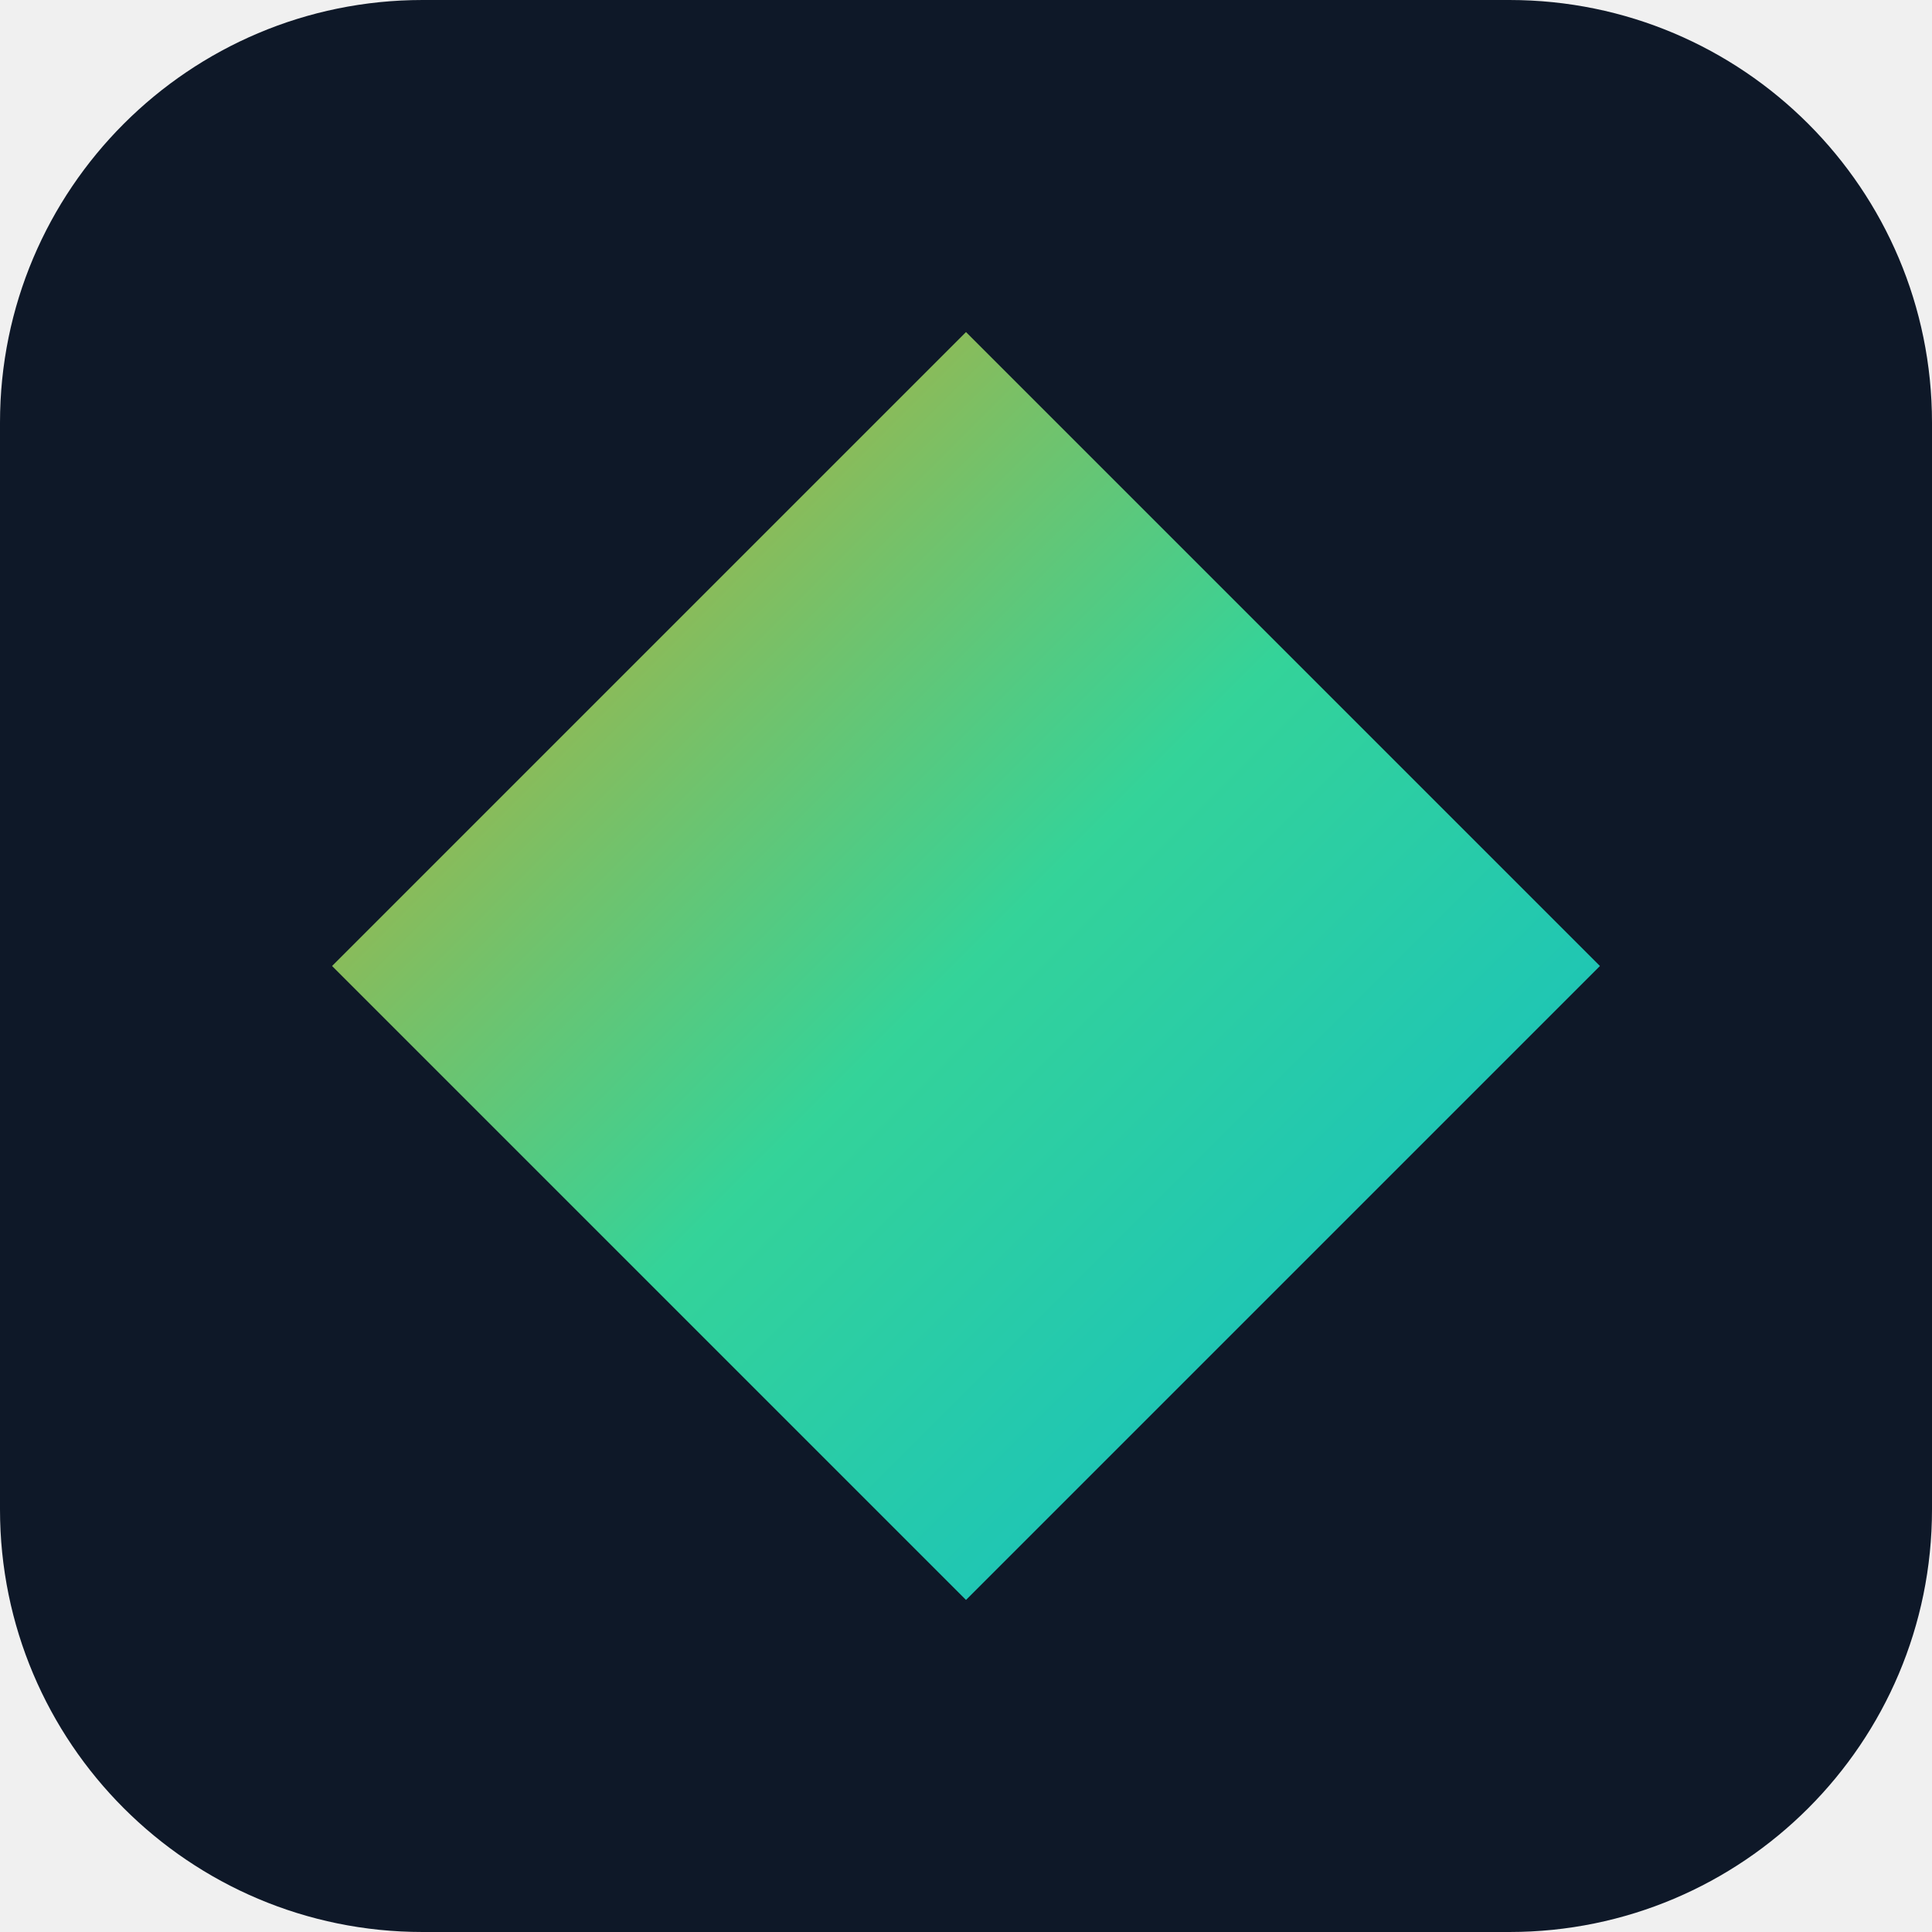
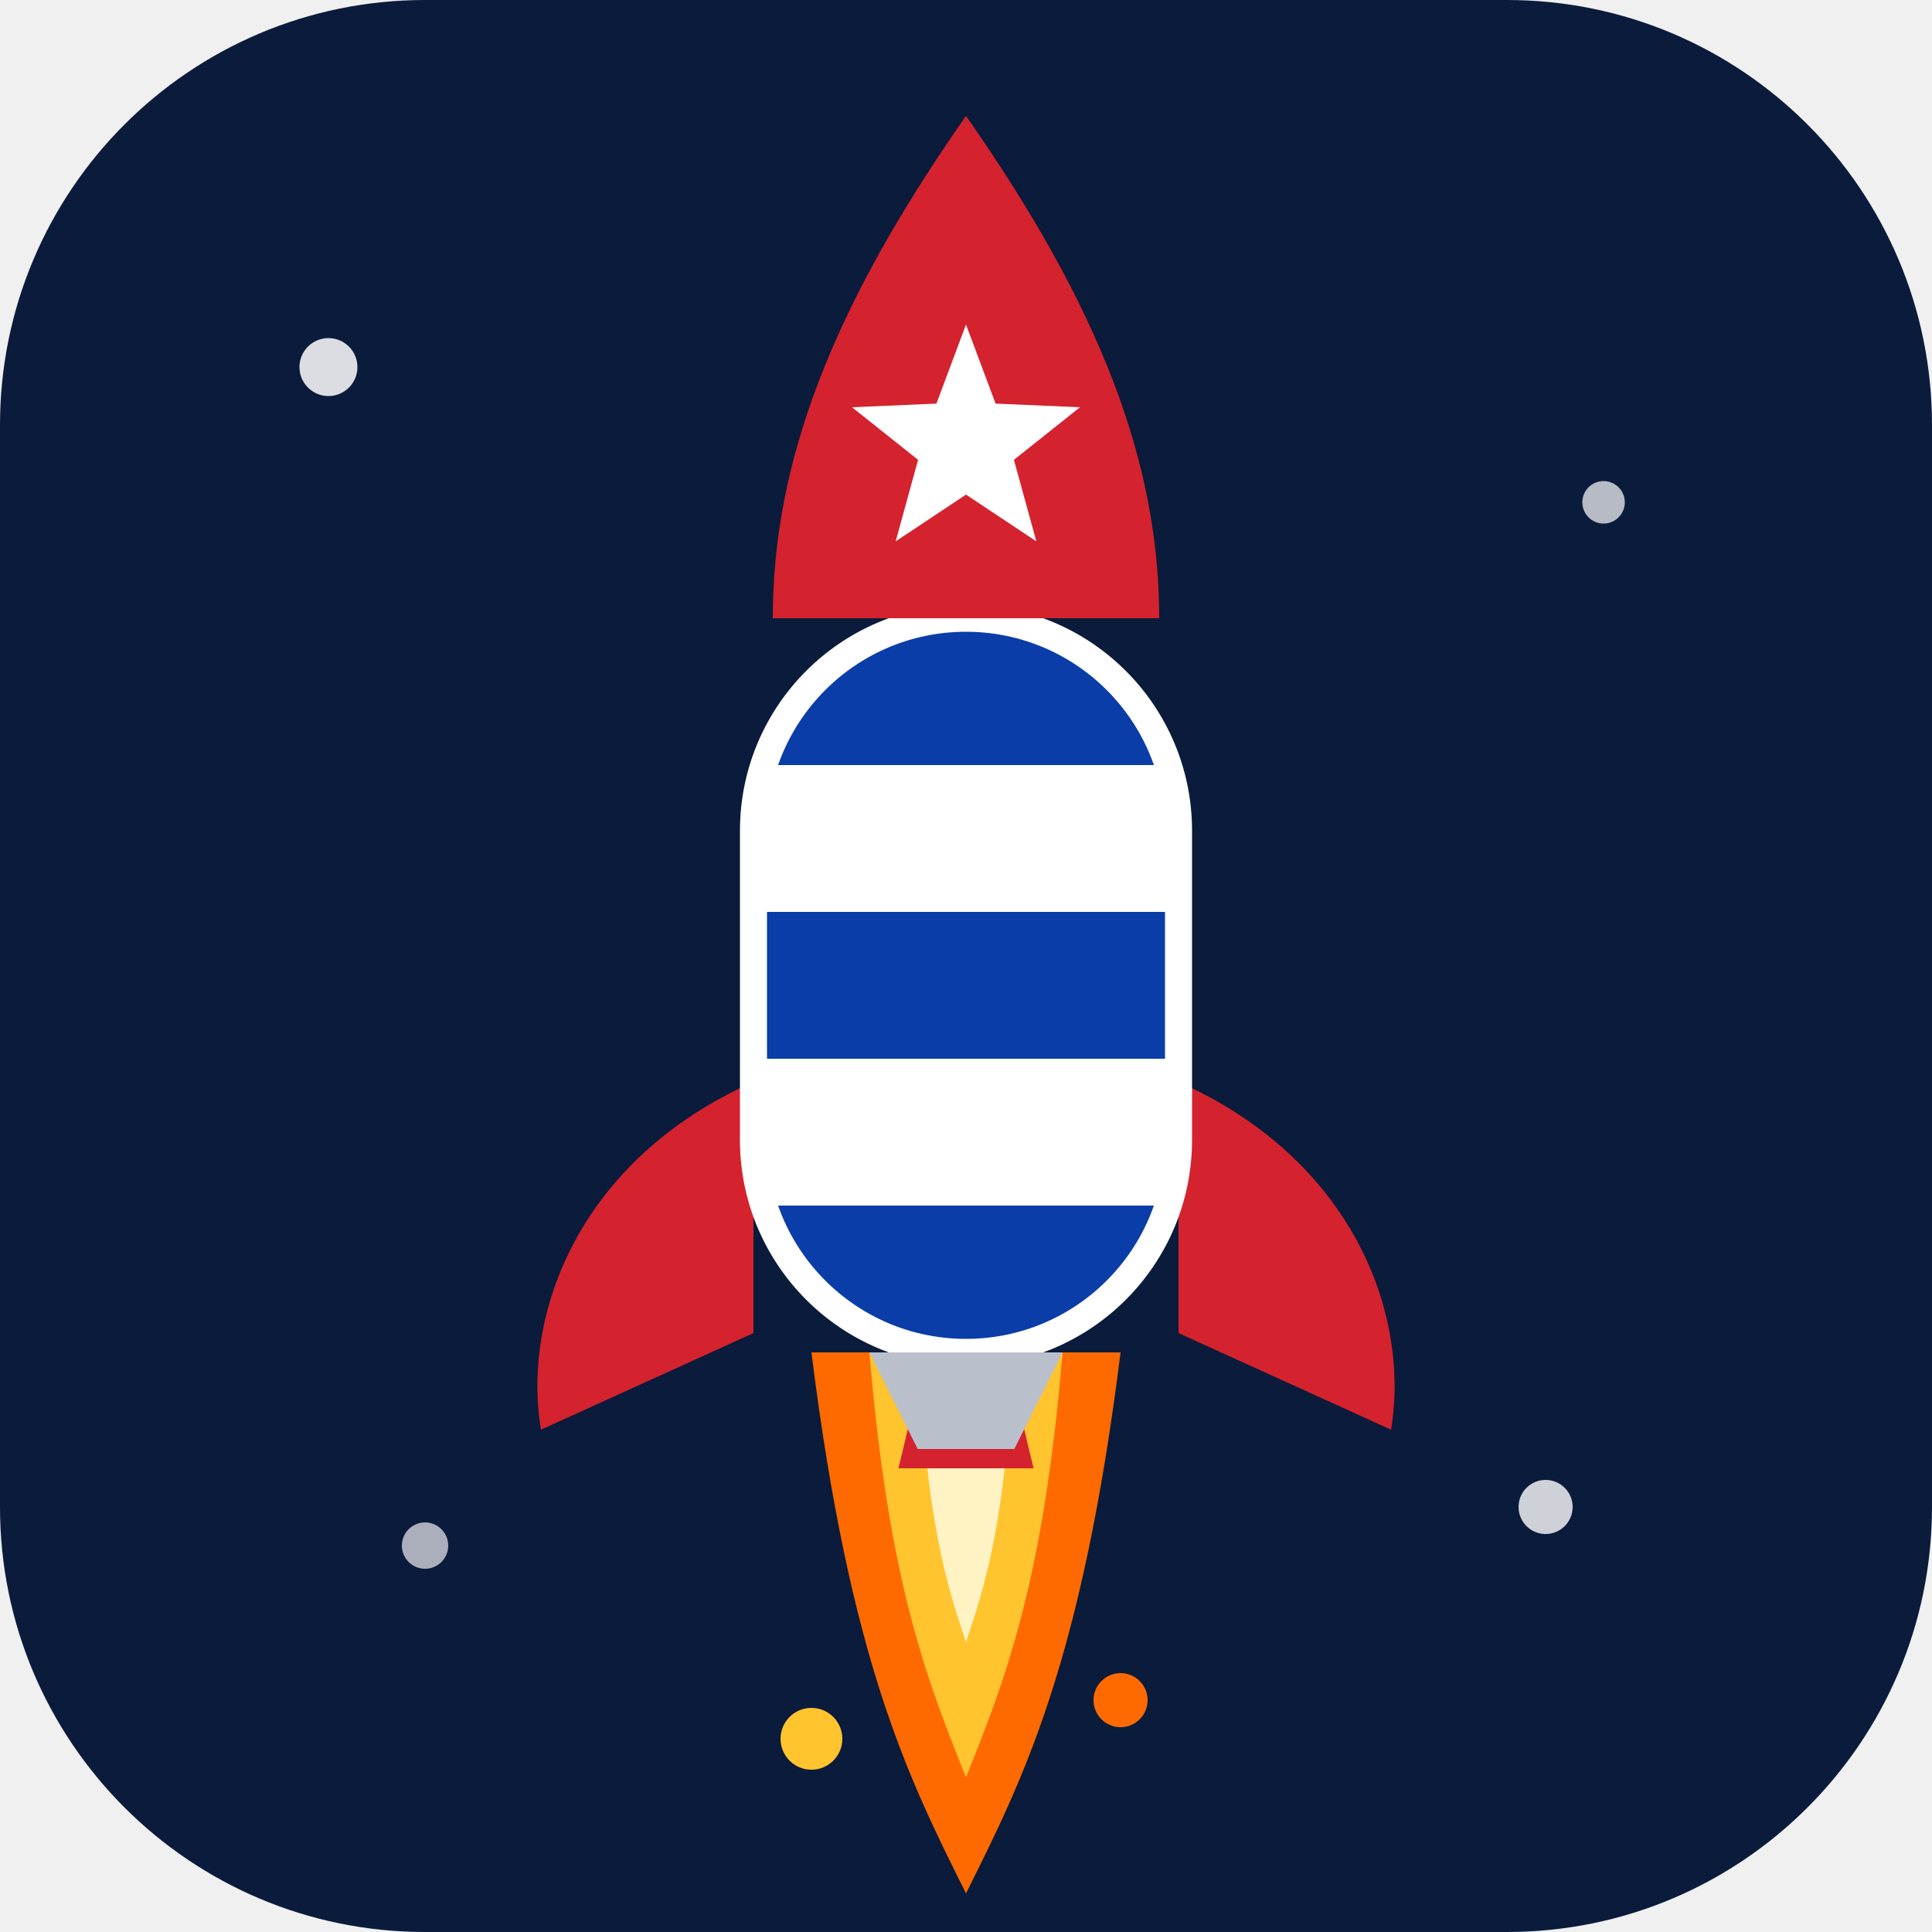
- <svg xmlns="http://www.w3.org/2000/svg" viewBox="0 0 32 32">
-   <defs>
-     <linearGradient id="g" x1="4" y1="4" x2="28" y2="28" gradientUnits="userSpaceOnUse">
-       <stop offset="0" stop-color="#f59e0b" />
-       <stop offset="0.5" stop-color="#34d399" />
-       <stop offset="1" stop-color="#06b6d4" />
-     </linearGradient>
-   </defs>
-   <rect width="32" height="32" rx="7" fill="#0e1828" />
-   <path d="M16 5.5 L26.5 16 L16 26.5 L5.5 16 Z" fill="url(#g)" />
+ <svg xmlns="http://www.w3.org/2000/svg" viewBox="0 0 100 100">
+   <rect width="100" height="100" rx="22" fill="#0B1B3B" />
+   <circle cx="17" cy="19" r="1.5" fill="#fff" opacity="0.85" />
+   <circle cx="83" cy="26" r="1.1" fill="#fff" opacity="0.7" />
+   <circle cx="22" cy="80" r="1.2" fill="#fff" opacity="0.65" />
+   <circle cx="80" cy="78" r="1.4" fill="#fff" opacity="0.8" />
+   <path d="M42 70 C44 86 47 92 50 98 C53 92 56 86 58 70 Z" fill="#FF6A00" />
+   <path d="M45 70 C46 82 48 87 50 92 C52 87 54 82 55 70 Z" fill="#FFC42E" />
+   <path d="M47.5 70 C48 79 49 82 50 85 C51 82 52 79 52.5 70 Z" fill="#FFF3C4" />
+   <circle cx="42" cy="90" r="1.6" fill="#FFC42E" />
+   <circle cx="58" cy="88" r="1.4" fill="#FF6A00" />
+   <path d="M50 56 C49 64 48 70 46.5 76 L53.5 76 C52 70 51 64 50 56 Z" fill="#D4232E" />
+   <path d="M39 56 C30 60 27 68 28 74 L39 69 Z" fill="#D4232E" />
+   <path d="M61 56 C70 60 73 68 72 74 L61 69 Z" fill="#D4232E" />
+   <clipPath id="b">
+     <rect x="39" y="32" width="22" height="38" rx="11" />
+   </clipPath>
+   <g clip-path="url(#b)">
+     <rect x="39" y="32.0" width="22" height="7.7" fill="#0A3DA8" />
+     <rect x="39" y="39.6" width="22" height="7.7" fill="#FFFFFF" />
+     <rect x="39" y="47.2" width="22" height="7.7" fill="#0A3DA8" />
+     <rect x="39" y="54.8" width="22" height="7.7" fill="#FFFFFF" />
+     <rect x="39" y="62.4" width="22" height="7.7" fill="#0A3DA8" />
+   </g>
+   <rect x="39" y="32" width="22" height="38" rx="11" fill="none" stroke="#FFFFFF" stroke-width="1.4" />
+   <path d="M50 6 C57 16 60 24 60 32 L40 32 C40 24 43 16 50 6 Z" fill="#D4232E" />
+   <polygon points="50.00,16.80 51.53,20.89 55.90,21.08 52.48,23.80 53.64,28.02 50.00,25.60 46.36,28.02 47.52,23.80 44.10,21.08 48.47,20.89" fill="#FFFFFF" />
+   <path d="M45 70 L55 70 L52.5 75 L47.5 75 Z" fill="#B9C0CC" />
</svg>
